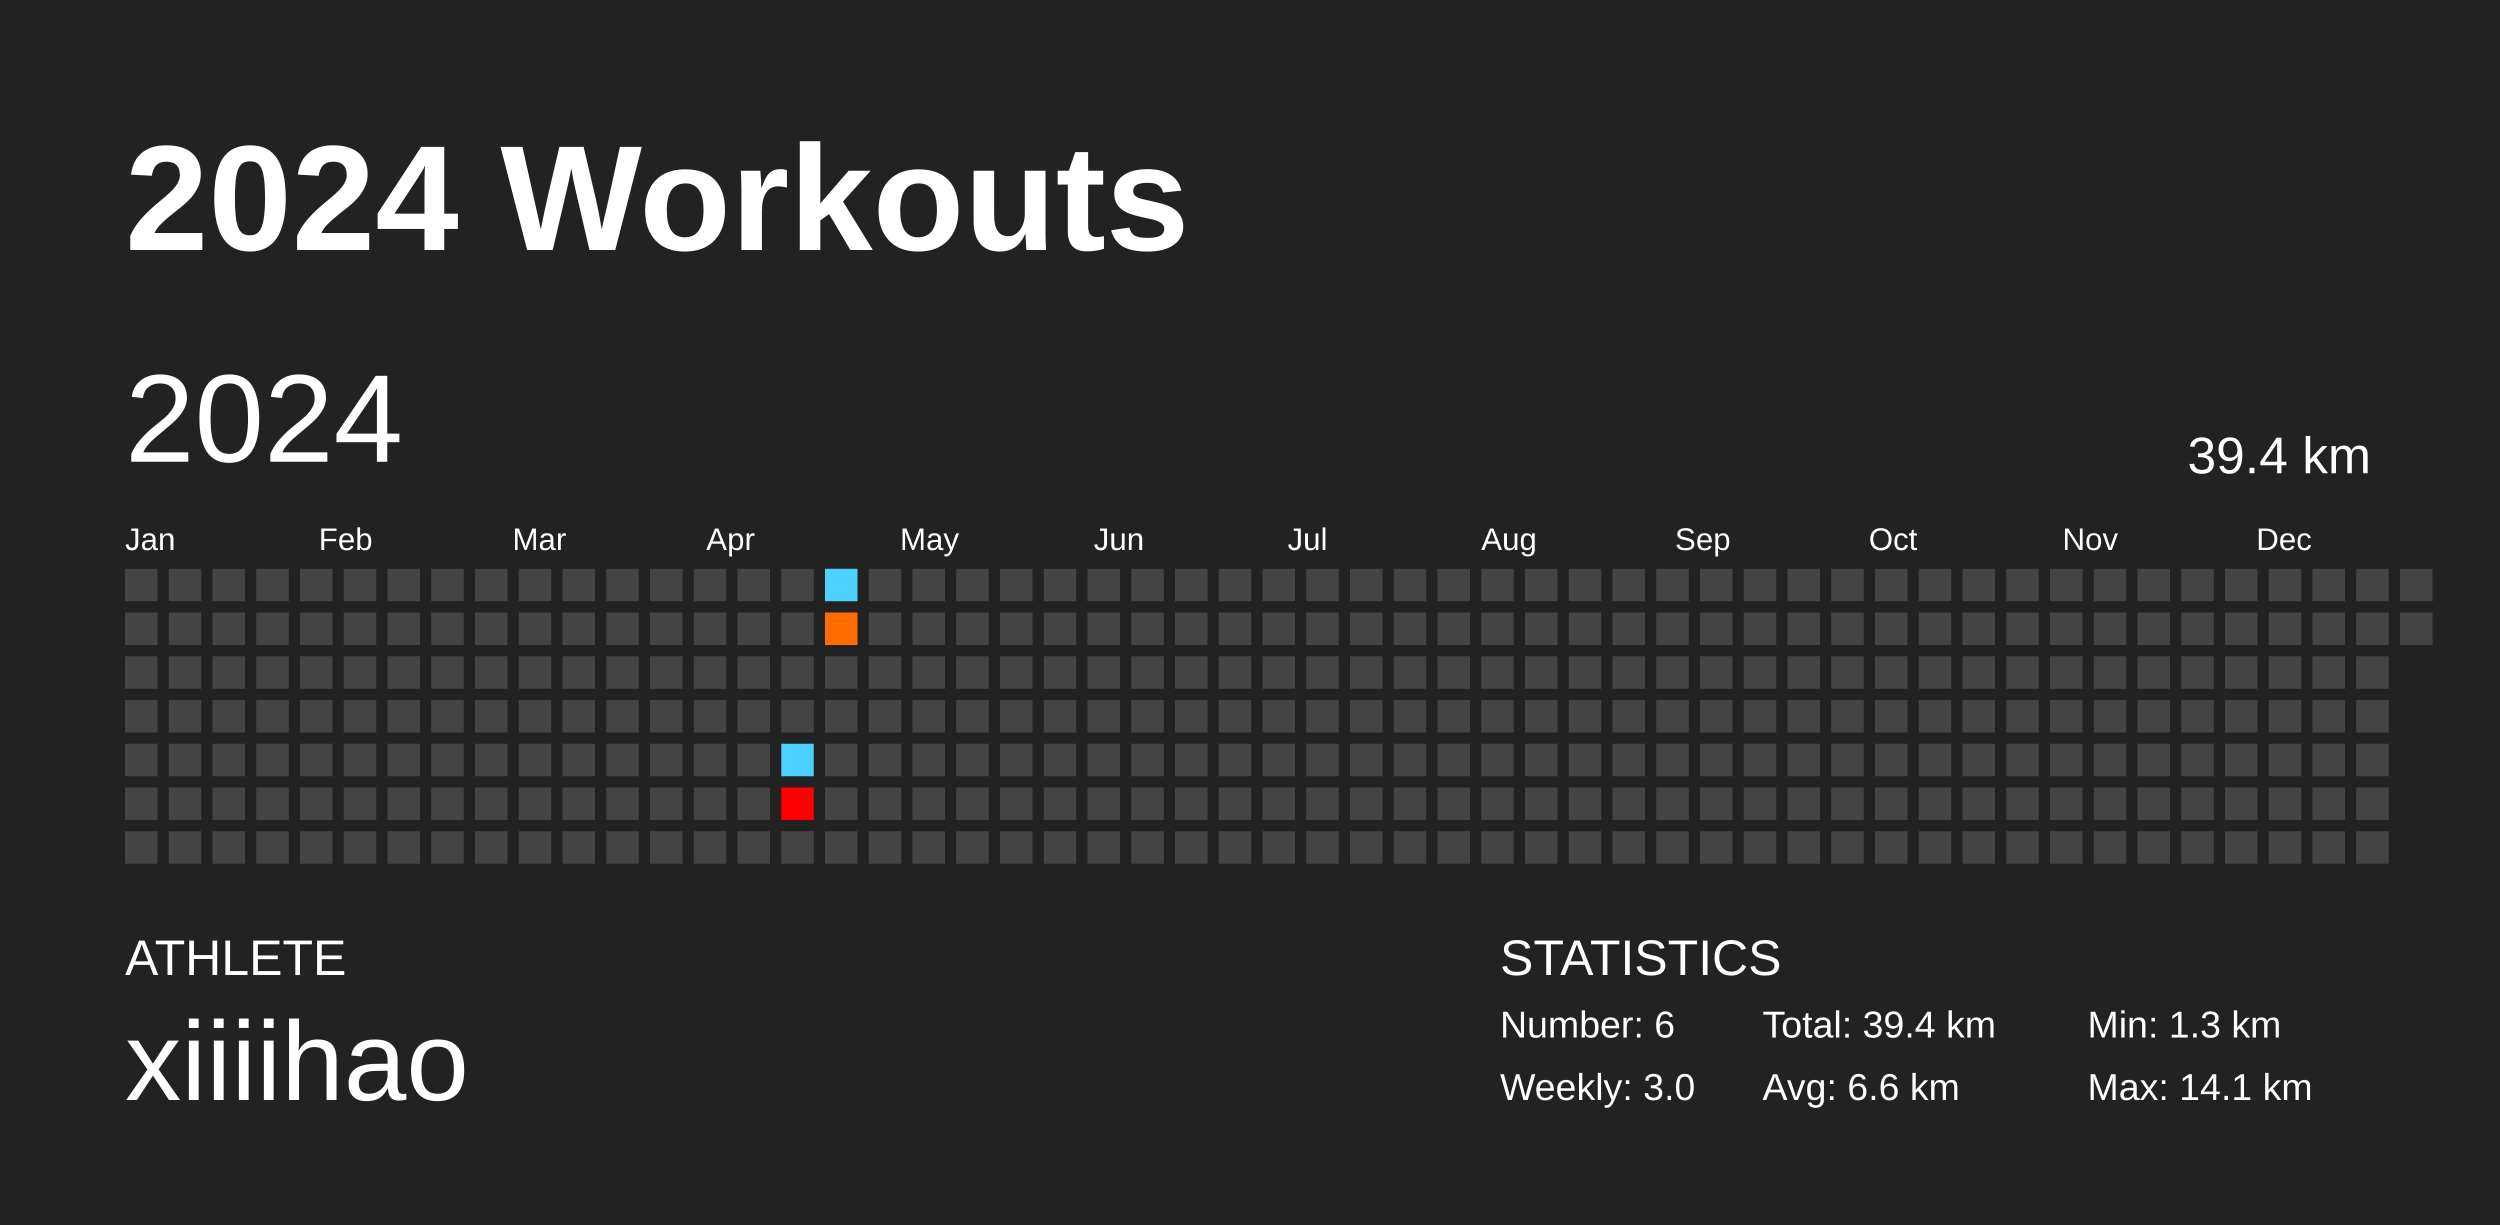
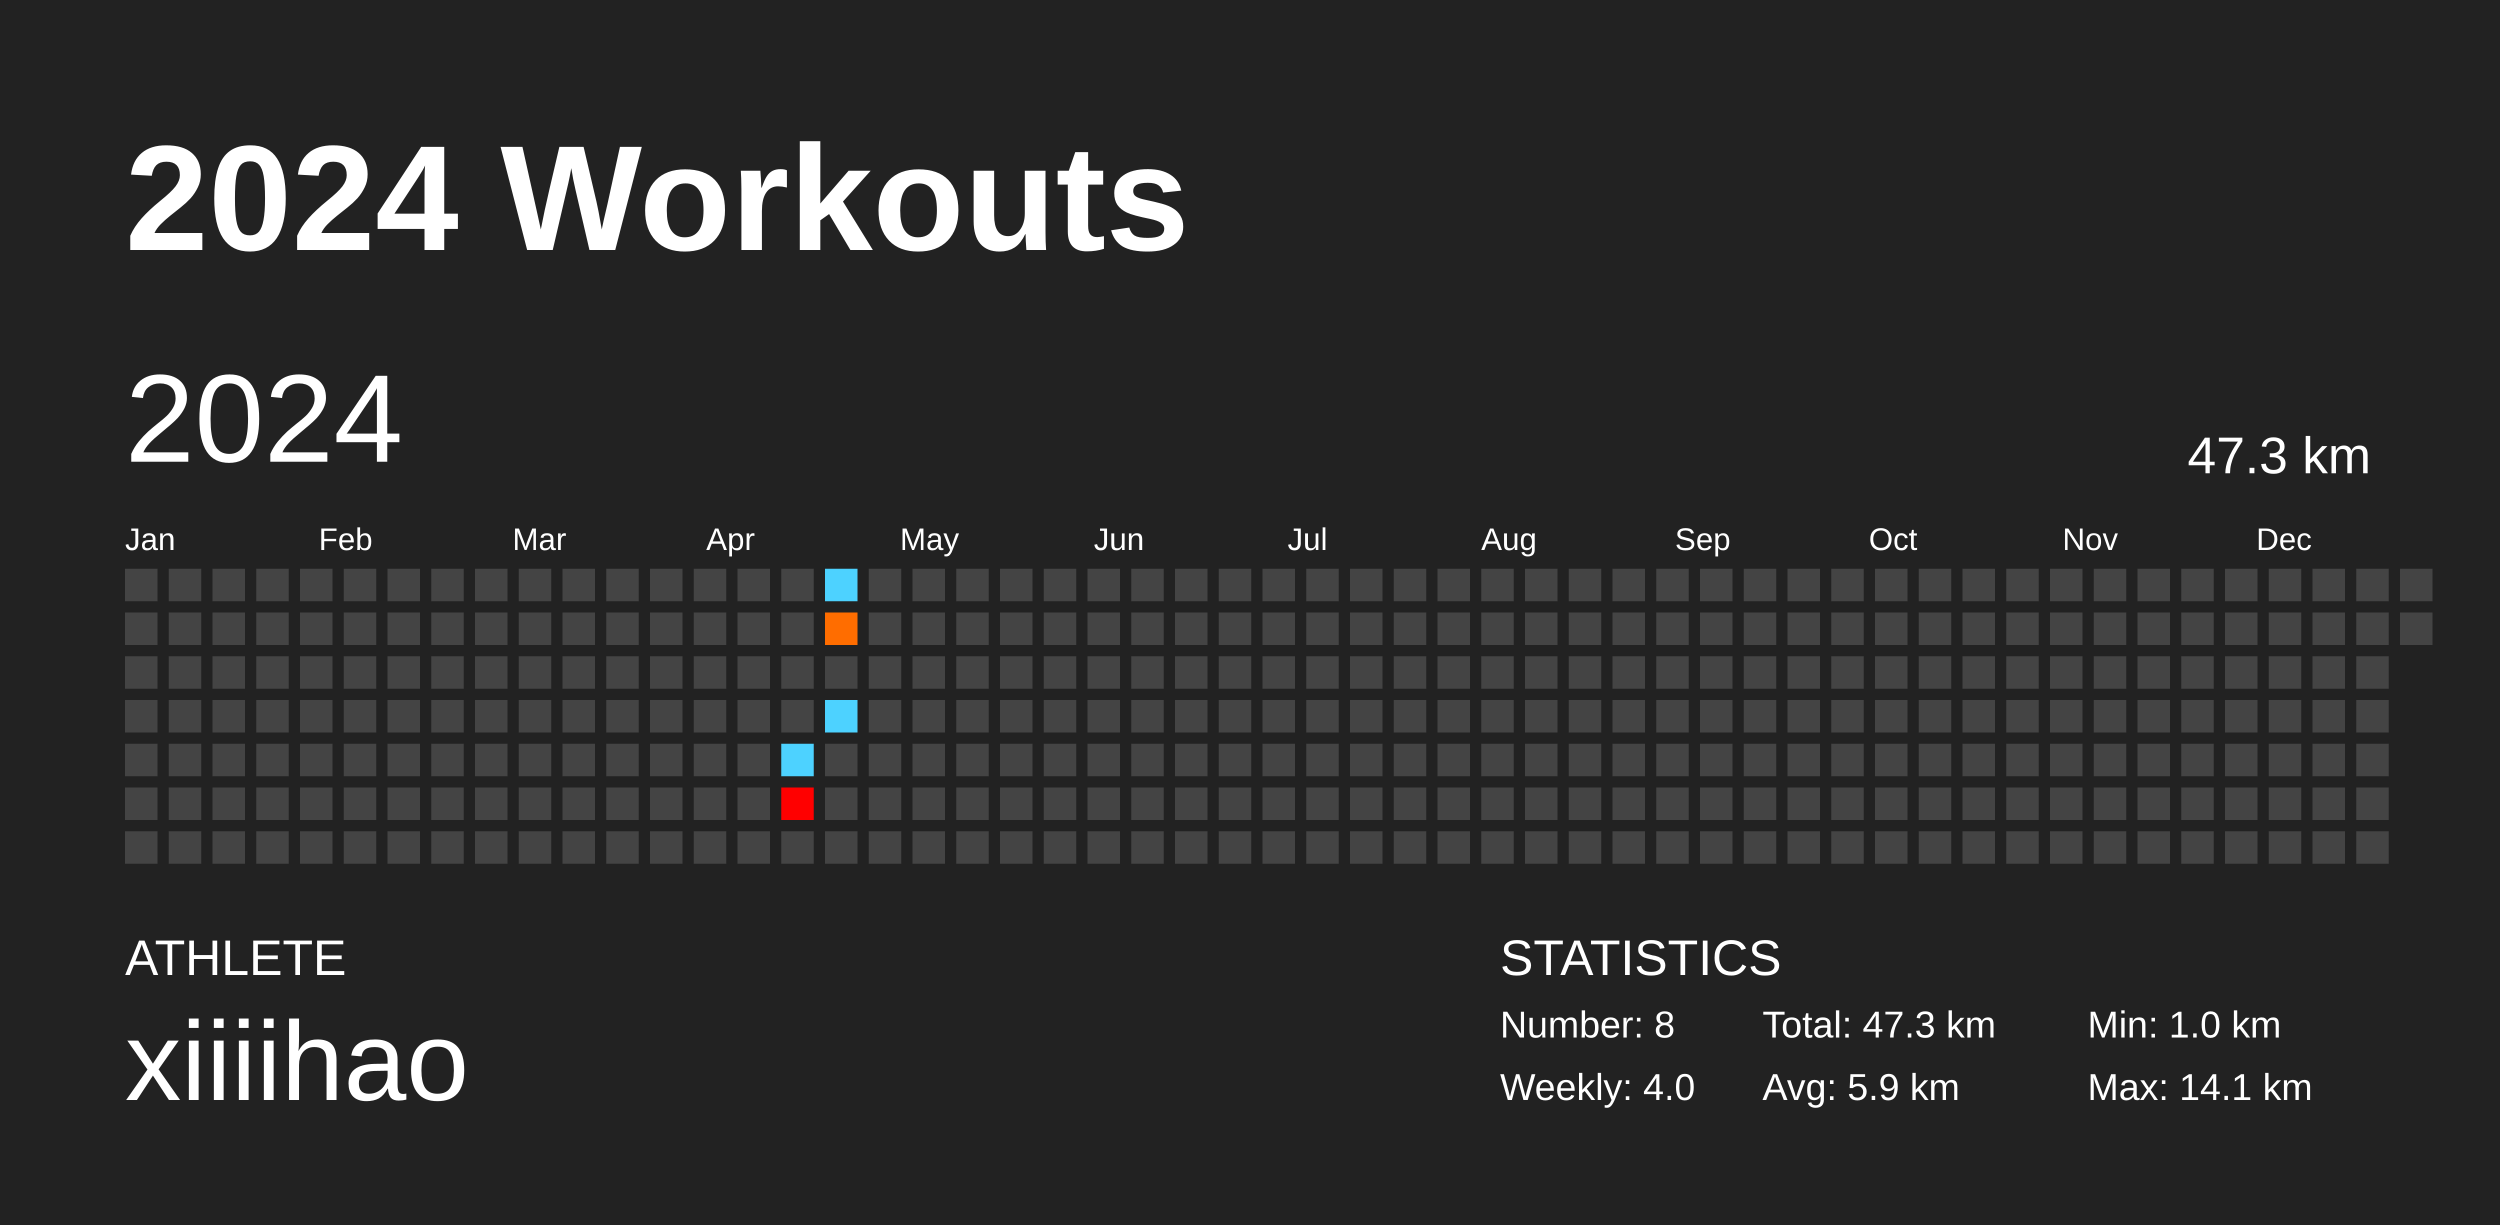
<svg xmlns="http://www.w3.org/2000/svg" baseProfile="full" height="98mm" version="1.1" viewBox="0,0,200,98" width="200mm">
  <defs />
  <rect fill="#222222" height="98" width="200" x="0" y="0" />
  <text fill="#FFFFFF" style="font-size:12px; font-family:Arial; font-weight:bold;" x="10" y="20">2024 Workouts</text>
  <text fill="#FFFFFF" style="font-size:4px; font-family:Arial" x="10" y="78">ATHLETE</text>
  <text fill="#FFFFFF" style="font-size:9px; font-family:Arial" x="10" y="88">xiiiihao</text>
  <text fill="#FFFFFF" style="font-size:4px; font-family:Arial" x="120" y="78">STATISTICS</text>
-   <text fill="#FFFFFF" style="font-size:3px; font-family:Arial" x="120" y="83">Number: 6</text>
-   <text fill="#FFFFFF" style="font-size:3px; font-family:Arial" x="120" y="88">Weekly: 3.0</text>
-   <text fill="#FFFFFF" style="font-size:3px; font-family:Arial" x="141" y="83">Total: 39.4 km</text>
-   <text fill="#FFFFFF" style="font-size:3px; font-family:Arial" x="141" y="88">Avg: 6.6 km</text>
-   <text fill="#FFFFFF" style="font-size:3px; font-family:Arial" x="167" y="83">Min: 1.3 km</text>
+   <text fill="#FFFFFF" style="font-size:3px; font-family:Arial" x="120" y="83">Number: 8</text>
+   <text fill="#FFFFFF" style="font-size:3px; font-family:Arial" x="120" y="88">Weekly: 4.0</text>
+   <text fill="#FFFFFF" style="font-size:3px; font-family:Arial" x="141" y="83">Total: 47.3 km</text>
+   <text fill="#FFFFFF" style="font-size:3px; font-family:Arial" x="141" y="88">Avg: 5.9 km</text>
+   <text fill="#FFFFFF" style="font-size:3px; font-family:Arial" x="167" y="83">Min: 1.0 km</text>
  <text fill="#FFFFFF" style="font-size:3px; font-family:Arial" x="167" y="88">Max: 14.1 km</text>
  <text dominant-baseline="hanging" fill="#FFFFFF" style="font-size:10.0px; font-family:Arial;" x="10" y="30">2024</text>
-   <text dominant-baseline="hanging" fill="#FFFFFF" style="font-size:4.125px; font-family:Arial;" x="175" y="35">39.4 km</text>
+   <text dominant-baseline="hanging" fill="#FFFFFF" style="font-size:4.125px; font-family:Arial;" x="175" y="35">47.3 km</text>
  <text fill="#FFFFFF" style="font-size:2.5px; font-family:Arial" x="10.0" y="44">Jan</text>
  <text fill="#FFFFFF" style="font-size:2.5px; font-family:Arial" x="25.5" y="44">Feb</text>
  <text fill="#FFFFFF" style="font-size:2.5px; font-family:Arial" x="41.0" y="44">Mar</text>
  <text fill="#FFFFFF" style="font-size:2.5px; font-family:Arial" x="56.5" y="44">Apr</text>
  <text fill="#FFFFFF" style="font-size:2.5px; font-family:Arial" x="72.0" y="44">May</text>
  <text fill="#FFFFFF" style="font-size:2.5px; font-family:Arial" x="87.5" y="44">Jun</text>
  <text fill="#FFFFFF" style="font-size:2.5px; font-family:Arial" x="103.0" y="44">Jul</text>
  <text fill="#FFFFFF" style="font-size:2.5px; font-family:Arial" x="118.5" y="44">Aug</text>
  <text fill="#FFFFFF" style="font-size:2.5px; font-family:Arial" x="134.0" y="44">Sep</text>
  <text fill="#FFFFFF" style="font-size:2.5px; font-family:Arial" x="149.5" y="44">Oct</text>
  <text fill="#FFFFFF" style="font-size:2.5px; font-family:Arial" x="165.0" y="44">Nov</text>
  <text fill="#FFFFFF" style="font-size:2.5px; font-family:Arial" x="180.5" y="44">Dec</text>
  <rect fill="#444444" height="2.6" width="2.6" x="10.0" y="45.5" />
  <rect fill="#444444" height="2.6" width="2.6" x="10.0" y="49.0" />
  <rect fill="#444444" height="2.6" width="2.6" x="10.0" y="52.5" />
  <rect fill="#444444" height="2.6" width="2.6" x="10.0" y="56.0" />
  <rect fill="#444444" height="2.6" width="2.6" x="10.0" y="59.5" />
  <rect fill="#444444" height="2.6" width="2.6" x="10.0" y="63.0" />
  <rect fill="#444444" height="2.6" width="2.6" x="10.0" y="66.5" />
  <rect fill="#444444" height="2.6" width="2.6" x="13.5" y="45.5" />
  <rect fill="#444444" height="2.6" width="2.6" x="13.5" y="49.0" />
  <rect fill="#444444" height="2.6" width="2.6" x="13.5" y="52.5" />
  <rect fill="#444444" height="2.6" width="2.6" x="13.5" y="56.0" />
  <rect fill="#444444" height="2.6" width="2.6" x="13.5" y="59.5" />
  <rect fill="#444444" height="2.6" width="2.6" x="13.5" y="63.0" />
  <rect fill="#444444" height="2.6" width="2.6" x="13.5" y="66.5" />
  <rect fill="#444444" height="2.6" width="2.6" x="17.0" y="45.5" />
  <rect fill="#444444" height="2.6" width="2.6" x="17.0" y="49.0" />
  <rect fill="#444444" height="2.6" width="2.6" x="17.0" y="52.5" />
  <rect fill="#444444" height="2.6" width="2.6" x="17.0" y="56.0" />
  <rect fill="#444444" height="2.6" width="2.6" x="17.0" y="59.5" />
  <rect fill="#444444" height="2.6" width="2.6" x="17.0" y="63.0" />
  <rect fill="#444444" height="2.6" width="2.6" x="17.0" y="66.5" />
  <rect fill="#444444" height="2.6" width="2.6" x="20.5" y="45.5" />
  <rect fill="#444444" height="2.6" width="2.6" x="20.5" y="49.0" />
  <rect fill="#444444" height="2.6" width="2.6" x="20.5" y="52.5" />
  <rect fill="#444444" height="2.6" width="2.6" x="20.5" y="56.0" />
  <rect fill="#444444" height="2.6" width="2.6" x="20.5" y="59.5" />
  <rect fill="#444444" height="2.6" width="2.6" x="20.5" y="63.0" />
  <rect fill="#444444" height="2.6" width="2.6" x="20.5" y="66.5" />
  <rect fill="#444444" height="2.6" width="2.6" x="24.0" y="45.5" />
  <rect fill="#444444" height="2.6" width="2.6" x="24.0" y="49.0" />
  <rect fill="#444444" height="2.6" width="2.6" x="24.0" y="52.5" />
  <rect fill="#444444" height="2.6" width="2.6" x="24.0" y="56.0" />
  <rect fill="#444444" height="2.6" width="2.6" x="24.0" y="59.5" />
  <rect fill="#444444" height="2.6" width="2.6" x="24.0" y="63.0" />
  <rect fill="#444444" height="2.6" width="2.6" x="24.0" y="66.5" />
  <rect fill="#444444" height="2.6" width="2.6" x="27.5" y="45.5" />
  <rect fill="#444444" height="2.6" width="2.6" x="27.5" y="49.0" />
  <rect fill="#444444" height="2.6" width="2.6" x="27.5" y="52.5" />
  <rect fill="#444444" height="2.6" width="2.6" x="27.5" y="56.0" />
  <rect fill="#444444" height="2.6" width="2.6" x="27.5" y="59.5" />
  <rect fill="#444444" height="2.6" width="2.6" x="27.5" y="63.0" />
  <rect fill="#444444" height="2.6" width="2.6" x="27.5" y="66.5" />
  <rect fill="#444444" height="2.6" width="2.6" x="31.0" y="45.5" />
  <rect fill="#444444" height="2.6" width="2.6" x="31.0" y="49.0" />
  <rect fill="#444444" height="2.6" width="2.6" x="31.0" y="52.5" />
  <rect fill="#444444" height="2.6" width="2.6" x="31.0" y="56.0" />
  <rect fill="#444444" height="2.6" width="2.6" x="31.0" y="59.5" />
  <rect fill="#444444" height="2.6" width="2.6" x="31.0" y="63.0" />
  <rect fill="#444444" height="2.6" width="2.6" x="31.0" y="66.5" />
  <rect fill="#444444" height="2.6" width="2.6" x="34.5" y="45.5" />
  <rect fill="#444444" height="2.6" width="2.6" x="34.5" y="49.0" />
  <rect fill="#444444" height="2.6" width="2.6" x="34.5" y="52.5" />
  <rect fill="#444444" height="2.6" width="2.6" x="34.5" y="56.0" />
  <rect fill="#444444" height="2.6" width="2.6" x="34.5" y="59.5" />
  <rect fill="#444444" height="2.6" width="2.6" x="34.5" y="63.0" />
  <rect fill="#444444" height="2.6" width="2.6" x="34.5" y="66.5" />
  <rect fill="#444444" height="2.6" width="2.6" x="38.0" y="45.5" />
  <rect fill="#444444" height="2.6" width="2.6" x="38.0" y="49.0" />
  <rect fill="#444444" height="2.6" width="2.6" x="38.0" y="52.5" />
  <rect fill="#444444" height="2.6" width="2.6" x="38.0" y="56.0" />
  <rect fill="#444444" height="2.6" width="2.6" x="38.0" y="59.5" />
  <rect fill="#444444" height="2.6" width="2.6" x="38.0" y="63.0" />
  <rect fill="#444444" height="2.6" width="2.6" x="38.0" y="66.5" />
  <rect fill="#444444" height="2.6" width="2.6" x="41.5" y="45.5" />
  <rect fill="#444444" height="2.6" width="2.6" x="41.5" y="49.0" />
  <rect fill="#444444" height="2.6" width="2.6" x="41.5" y="52.5" />
  <rect fill="#444444" height="2.6" width="2.6" x="41.5" y="56.0" />
  <rect fill="#444444" height="2.6" width="2.6" x="41.5" y="59.5" />
  <rect fill="#444444" height="2.6" width="2.6" x="41.5" y="63.0" />
  <rect fill="#444444" height="2.6" width="2.6" x="41.5" y="66.5" />
  <rect fill="#444444" height="2.6" width="2.6" x="45.0" y="45.5" />
  <rect fill="#444444" height="2.6" width="2.6" x="45.0" y="49.0" />
  <rect fill="#444444" height="2.6" width="2.6" x="45.0" y="52.5" />
  <rect fill="#444444" height="2.6" width="2.6" x="45.0" y="56.0" />
  <rect fill="#444444" height="2.6" width="2.6" x="45.0" y="59.5" />
  <rect fill="#444444" height="2.6" width="2.6" x="45.0" y="63.0" />
  <rect fill="#444444" height="2.6" width="2.6" x="45.0" y="66.5" />
  <rect fill="#444444" height="2.6" width="2.6" x="48.5" y="45.5" />
  <rect fill="#444444" height="2.6" width="2.6" x="48.5" y="49.0" />
  <rect fill="#444444" height="2.6" width="2.6" x="48.5" y="52.5" />
  <rect fill="#444444" height="2.6" width="2.6" x="48.5" y="56.0" />
  <rect fill="#444444" height="2.6" width="2.6" x="48.5" y="59.5" />
  <rect fill="#444444" height="2.6" width="2.6" x="48.5" y="63.0" />
  <rect fill="#444444" height="2.6" width="2.6" x="48.5" y="66.5" />
  <rect fill="#444444" height="2.6" width="2.6" x="52.0" y="45.5" />
  <rect fill="#444444" height="2.6" width="2.6" x="52.0" y="49.0" />
  <rect fill="#444444" height="2.6" width="2.6" x="52.0" y="52.5" />
  <rect fill="#444444" height="2.6" width="2.6" x="52.0" y="56.0" />
  <rect fill="#444444" height="2.6" width="2.6" x="52.0" y="59.5" />
  <rect fill="#444444" height="2.6" width="2.6" x="52.0" y="63.0" />
  <rect fill="#444444" height="2.6" width="2.6" x="52.0" y="66.5" />
  <rect fill="#444444" height="2.6" width="2.6" x="55.5" y="45.5" />
  <rect fill="#444444" height="2.6" width="2.6" x="55.5" y="49.0" />
  <rect fill="#444444" height="2.6" width="2.6" x="55.5" y="52.5" />
  <rect fill="#444444" height="2.6" width="2.6" x="55.5" y="56.0" />
  <rect fill="#444444" height="2.6" width="2.6" x="55.5" y="59.5" />
  <rect fill="#444444" height="2.6" width="2.6" x="55.5" y="63.0" />
  <rect fill="#444444" height="2.6" width="2.6" x="55.5" y="66.5" />
  <rect fill="#444444" height="2.6" width="2.6" x="59.0" y="45.5" />
  <rect fill="#444444" height="2.6" width="2.6" x="59.0" y="49.0" />
  <rect fill="#444444" height="2.6" width="2.6" x="59.0" y="52.5" />
  <rect fill="#444444" height="2.6" width="2.6" x="59.0" y="56.0" />
  <rect fill="#444444" height="2.6" width="2.6" x="59.0" y="59.5" />
  <rect fill="#444444" height="2.6" width="2.6" x="59.0" y="63.0" />
  <rect fill="#444444" height="2.6" width="2.6" x="59.0" y="66.5" />
  <rect fill="#444444" height="2.6" width="2.6" x="62.5" y="45.5" />
  <rect fill="#444444" height="2.6" width="2.6" x="62.5" y="49.0" />
  <rect fill="#444444" height="2.6" width="2.6" x="62.5" y="52.5" />
  <rect fill="#444444" height="2.6" width="2.6" x="62.5" y="56.0" />
  <rect fill="#4dd2ff" height="2.6" width="2.6" x="62.5" y="59.5" />
  <rect fill="#ff0000" height="2.6" width="2.6" x="62.5" y="63.0" />
  <rect fill="#444444" height="2.6" width="2.6" x="62.5" y="66.5" />
  <rect fill="#4dd2ff" height="2.6" width="2.6" x="66.0" y="45.5" />
  <rect fill="#ff6d00" height="2.6" width="2.6" x="66.0" y="49.0" />
  <rect fill="#444444" height="2.6" width="2.6" x="66.0" y="52.5" />
-   <rect fill="#444444" height="2.6" width="2.6" x="66.0" y="56.0" />
+   <rect fill="#4dd2ff" height="2.6" width="2.6" x="66.0" y="56.0" />
  <rect fill="#444444" height="2.6" width="2.6" x="66.0" y="59.5" />
  <rect fill="#444444" height="2.6" width="2.6" x="66.0" y="63.0" />
  <rect fill="#444444" height="2.6" width="2.6" x="66.0" y="66.5" />
  <rect fill="#444444" height="2.6" width="2.6" x="69.5" y="45.5" />
  <rect fill="#444444" height="2.6" width="2.6" x="69.5" y="49.0" />
  <rect fill="#444444" height="2.6" width="2.6" x="69.5" y="52.5" />
  <rect fill="#444444" height="2.6" width="2.6" x="69.5" y="56.0" />
  <rect fill="#444444" height="2.6" width="2.6" x="69.5" y="59.5" />
  <rect fill="#444444" height="2.6" width="2.6" x="69.5" y="63.0" />
  <rect fill="#444444" height="2.6" width="2.6" x="69.5" y="66.5" />
  <rect fill="#444444" height="2.6" width="2.6" x="73.0" y="45.5" />
  <rect fill="#444444" height="2.6" width="2.6" x="73.0" y="49.0" />
  <rect fill="#444444" height="2.6" width="2.6" x="73.0" y="52.5" />
  <rect fill="#444444" height="2.6" width="2.6" x="73.0" y="56.0" />
  <rect fill="#444444" height="2.6" width="2.6" x="73.0" y="59.5" />
  <rect fill="#444444" height="2.6" width="2.6" x="73.0" y="63.0" />
  <rect fill="#444444" height="2.6" width="2.6" x="73.0" y="66.5" />
  <rect fill="#444444" height="2.6" width="2.6" x="76.5" y="45.5" />
  <rect fill="#444444" height="2.6" width="2.6" x="76.5" y="49.0" />
  <rect fill="#444444" height="2.6" width="2.6" x="76.5" y="52.5" />
  <rect fill="#444444" height="2.6" width="2.6" x="76.5" y="56.0" />
  <rect fill="#444444" height="2.6" width="2.6" x="76.5" y="59.5" />
  <rect fill="#444444" height="2.6" width="2.6" x="76.5" y="63.0" />
  <rect fill="#444444" height="2.6" width="2.6" x="76.5" y="66.5" />
  <rect fill="#444444" height="2.6" width="2.6" x="80.0" y="45.5" />
  <rect fill="#444444" height="2.6" width="2.6" x="80.0" y="49.0" />
  <rect fill="#444444" height="2.6" width="2.6" x="80.0" y="52.5" />
  <rect fill="#444444" height="2.6" width="2.6" x="80.0" y="56.0" />
  <rect fill="#444444" height="2.6" width="2.6" x="80.0" y="59.5" />
  <rect fill="#444444" height="2.6" width="2.6" x="80.0" y="63.0" />
  <rect fill="#444444" height="2.6" width="2.6" x="80.0" y="66.5" />
  <rect fill="#444444" height="2.6" width="2.6" x="83.5" y="45.5" />
  <rect fill="#444444" height="2.6" width="2.6" x="83.5" y="49.0" />
  <rect fill="#444444" height="2.6" width="2.6" x="83.5" y="52.5" />
  <rect fill="#444444" height="2.6" width="2.6" x="83.5" y="56.0" />
  <rect fill="#444444" height="2.6" width="2.6" x="83.5" y="59.5" />
  <rect fill="#444444" height="2.6" width="2.6" x="83.5" y="63.0" />
  <rect fill="#444444" height="2.6" width="2.6" x="83.5" y="66.5" />
  <rect fill="#444444" height="2.6" width="2.6" x="87.0" y="45.5" />
  <rect fill="#444444" height="2.6" width="2.6" x="87.0" y="49.0" />
  <rect fill="#444444" height="2.6" width="2.6" x="87.0" y="52.5" />
  <rect fill="#444444" height="2.6" width="2.6" x="87.0" y="56.0" />
  <rect fill="#444444" height="2.6" width="2.6" x="87.0" y="59.5" />
  <rect fill="#444444" height="2.6" width="2.6" x="87.0" y="63.0" />
  <rect fill="#444444" height="2.6" width="2.6" x="87.0" y="66.5" />
  <rect fill="#444444" height="2.6" width="2.6" x="90.5" y="45.5" />
  <rect fill="#444444" height="2.6" width="2.6" x="90.5" y="49.0" />
  <rect fill="#444444" height="2.6" width="2.6" x="90.5" y="52.5" />
  <rect fill="#444444" height="2.6" width="2.6" x="90.5" y="56.0" />
  <rect fill="#444444" height="2.6" width="2.6" x="90.5" y="59.5" />
  <rect fill="#444444" height="2.6" width="2.6" x="90.5" y="63.0" />
  <rect fill="#444444" height="2.6" width="2.6" x="90.5" y="66.5" />
  <rect fill="#444444" height="2.6" width="2.6" x="94.0" y="45.5" />
  <rect fill="#444444" height="2.6" width="2.6" x="94.0" y="49.0" />
  <rect fill="#444444" height="2.6" width="2.6" x="94.0" y="52.5" />
  <rect fill="#444444" height="2.6" width="2.6" x="94.0" y="56.0" />
  <rect fill="#444444" height="2.6" width="2.6" x="94.0" y="59.5" />
  <rect fill="#444444" height="2.6" width="2.6" x="94.0" y="63.0" />
  <rect fill="#444444" height="2.6" width="2.6" x="94.0" y="66.5" />
  <rect fill="#444444" height="2.6" width="2.6" x="97.5" y="45.5" />
  <rect fill="#444444" height="2.6" width="2.6" x="97.5" y="49.0" />
  <rect fill="#444444" height="2.6" width="2.6" x="97.5" y="52.5" />
  <rect fill="#444444" height="2.6" width="2.6" x="97.5" y="56.0" />
  <rect fill="#444444" height="2.6" width="2.6" x="97.5" y="59.5" />
  <rect fill="#444444" height="2.6" width="2.6" x="97.5" y="63.0" />
  <rect fill="#444444" height="2.6" width="2.6" x="97.5" y="66.5" />
  <rect fill="#444444" height="2.6" width="2.6" x="101.0" y="45.5" />
  <rect fill="#444444" height="2.6" width="2.6" x="101.0" y="49.0" />
  <rect fill="#444444" height="2.6" width="2.6" x="101.0" y="52.5" />
  <rect fill="#444444" height="2.6" width="2.6" x="101.0" y="56.0" />
  <rect fill="#444444" height="2.6" width="2.6" x="101.0" y="59.5" />
  <rect fill="#444444" height="2.6" width="2.6" x="101.0" y="63.0" />
  <rect fill="#444444" height="2.6" width="2.6" x="101.0" y="66.5" />
  <rect fill="#444444" height="2.6" width="2.6" x="104.5" y="45.5" />
  <rect fill="#444444" height="2.6" width="2.6" x="104.5" y="49.0" />
  <rect fill="#444444" height="2.6" width="2.6" x="104.5" y="52.5" />
  <rect fill="#444444" height="2.6" width="2.6" x="104.5" y="56.0" />
  <rect fill="#444444" height="2.6" width="2.6" x="104.5" y="59.5" />
  <rect fill="#444444" height="2.6" width="2.6" x="104.5" y="63.0" />
  <rect fill="#444444" height="2.6" width="2.6" x="104.5" y="66.5" />
  <rect fill="#444444" height="2.6" width="2.6" x="108.0" y="45.5" />
  <rect fill="#444444" height="2.6" width="2.6" x="108.0" y="49.0" />
  <rect fill="#444444" height="2.6" width="2.6" x="108.0" y="52.5" />
  <rect fill="#444444" height="2.6" width="2.6" x="108.0" y="56.0" />
  <rect fill="#444444" height="2.6" width="2.6" x="108.0" y="59.5" />
  <rect fill="#444444" height="2.6" width="2.6" x="108.0" y="63.0" />
  <rect fill="#444444" height="2.6" width="2.6" x="108.0" y="66.5" />
  <rect fill="#444444" height="2.6" width="2.6" x="111.5" y="45.5" />
  <rect fill="#444444" height="2.6" width="2.6" x="111.5" y="49.0" />
  <rect fill="#444444" height="2.6" width="2.6" x="111.5" y="52.5" />
  <rect fill="#444444" height="2.6" width="2.6" x="111.5" y="56.0" />
  <rect fill="#444444" height="2.6" width="2.6" x="111.5" y="59.5" />
  <rect fill="#444444" height="2.6" width="2.6" x="111.5" y="63.0" />
  <rect fill="#444444" height="2.6" width="2.6" x="111.5" y="66.5" />
  <rect fill="#444444" height="2.6" width="2.6" x="115.0" y="45.5" />
  <rect fill="#444444" height="2.6" width="2.6" x="115.0" y="49.0" />
  <rect fill="#444444" height="2.6" width="2.6" x="115.0" y="52.5" />
  <rect fill="#444444" height="2.6" width="2.6" x="115.0" y="56.0" />
  <rect fill="#444444" height="2.6" width="2.6" x="115.0" y="59.5" />
  <rect fill="#444444" height="2.6" width="2.6" x="115.0" y="63.0" />
  <rect fill="#444444" height="2.6" width="2.6" x="115.0" y="66.5" />
  <rect fill="#444444" height="2.6" width="2.6" x="118.5" y="45.5" />
  <rect fill="#444444" height="2.6" width="2.6" x="118.5" y="49.0" />
  <rect fill="#444444" height="2.6" width="2.6" x="118.5" y="52.5" />
  <rect fill="#444444" height="2.6" width="2.6" x="118.5" y="56.0" />
  <rect fill="#444444" height="2.6" width="2.6" x="118.5" y="59.5" />
  <rect fill="#444444" height="2.6" width="2.6" x="118.5" y="63.0" />
  <rect fill="#444444" height="2.6" width="2.6" x="118.5" y="66.5" />
  <rect fill="#444444" height="2.6" width="2.6" x="122.0" y="45.5" />
  <rect fill="#444444" height="2.6" width="2.6" x="122.0" y="49.0" />
  <rect fill="#444444" height="2.6" width="2.6" x="122.0" y="52.5" />
  <rect fill="#444444" height="2.6" width="2.6" x="122.0" y="56.0" />
  <rect fill="#444444" height="2.6" width="2.6" x="122.0" y="59.5" />
  <rect fill="#444444" height="2.6" width="2.6" x="122.0" y="63.0" />
  <rect fill="#444444" height="2.6" width="2.6" x="122.0" y="66.5" />
  <rect fill="#444444" height="2.6" width="2.6" x="125.5" y="45.5" />
  <rect fill="#444444" height="2.6" width="2.6" x="125.5" y="49.0" />
  <rect fill="#444444" height="2.6" width="2.6" x="125.5" y="52.5" />
  <rect fill="#444444" height="2.6" width="2.6" x="125.5" y="56.0" />
  <rect fill="#444444" height="2.6" width="2.6" x="125.5" y="59.5" />
  <rect fill="#444444" height="2.6" width="2.6" x="125.5" y="63.0" />
  <rect fill="#444444" height="2.6" width="2.6" x="125.5" y="66.5" />
  <rect fill="#444444" height="2.6" width="2.6" x="129.0" y="45.5" />
  <rect fill="#444444" height="2.6" width="2.6" x="129.0" y="49.0" />
  <rect fill="#444444" height="2.6" width="2.6" x="129.0" y="52.5" />
  <rect fill="#444444" height="2.6" width="2.6" x="129.0" y="56.0" />
  <rect fill="#444444" height="2.6" width="2.6" x="129.0" y="59.5" />
  <rect fill="#444444" height="2.6" width="2.6" x="129.0" y="63.0" />
  <rect fill="#444444" height="2.6" width="2.6" x="129.0" y="66.5" />
  <rect fill="#444444" height="2.6" width="2.6" x="132.5" y="45.5" />
  <rect fill="#444444" height="2.6" width="2.6" x="132.5" y="49.0" />
  <rect fill="#444444" height="2.6" width="2.6" x="132.5" y="52.5" />
  <rect fill="#444444" height="2.6" width="2.6" x="132.5" y="56.0" />
  <rect fill="#444444" height="2.6" width="2.6" x="132.5" y="59.5" />
  <rect fill="#444444" height="2.6" width="2.6" x="132.5" y="63.0" />
  <rect fill="#444444" height="2.6" width="2.6" x="132.5" y="66.5" />
  <rect fill="#444444" height="2.6" width="2.6" x="136.0" y="45.5" />
  <rect fill="#444444" height="2.6" width="2.6" x="136.0" y="49.0" />
  <rect fill="#444444" height="2.6" width="2.6" x="136.0" y="52.5" />
  <rect fill="#444444" height="2.6" width="2.6" x="136.0" y="56.0" />
  <rect fill="#444444" height="2.6" width="2.6" x="136.0" y="59.5" />
  <rect fill="#444444" height="2.6" width="2.6" x="136.0" y="63.0" />
  <rect fill="#444444" height="2.6" width="2.6" x="136.0" y="66.5" />
  <rect fill="#444444" height="2.6" width="2.6" x="139.5" y="45.5" />
  <rect fill="#444444" height="2.6" width="2.6" x="139.5" y="49.0" />
  <rect fill="#444444" height="2.6" width="2.6" x="139.5" y="52.5" />
  <rect fill="#444444" height="2.6" width="2.6" x="139.5" y="56.0" />
  <rect fill="#444444" height="2.6" width="2.6" x="139.5" y="59.5" />
  <rect fill="#444444" height="2.6" width="2.6" x="139.5" y="63.0" />
  <rect fill="#444444" height="2.6" width="2.6" x="139.5" y="66.5" />
  <rect fill="#444444" height="2.6" width="2.6" x="143.0" y="45.5" />
  <rect fill="#444444" height="2.6" width="2.6" x="143.0" y="49.0" />
  <rect fill="#444444" height="2.6" width="2.6" x="143.0" y="52.5" />
  <rect fill="#444444" height="2.6" width="2.6" x="143.0" y="56.0" />
  <rect fill="#444444" height="2.6" width="2.6" x="143.0" y="59.5" />
  <rect fill="#444444" height="2.6" width="2.6" x="143.0" y="63.0" />
  <rect fill="#444444" height="2.6" width="2.6" x="143.0" y="66.5" />
  <rect fill="#444444" height="2.6" width="2.6" x="146.5" y="45.5" />
  <rect fill="#444444" height="2.6" width="2.6" x="146.5" y="49.0" />
  <rect fill="#444444" height="2.6" width="2.6" x="146.5" y="52.5" />
  <rect fill="#444444" height="2.6" width="2.6" x="146.5" y="56.0" />
  <rect fill="#444444" height="2.6" width="2.6" x="146.5" y="59.5" />
  <rect fill="#444444" height="2.6" width="2.6" x="146.5" y="63.0" />
  <rect fill="#444444" height="2.6" width="2.6" x="146.5" y="66.5" />
  <rect fill="#444444" height="2.6" width="2.6" x="150.0" y="45.5" />
  <rect fill="#444444" height="2.6" width="2.6" x="150.0" y="49.0" />
  <rect fill="#444444" height="2.6" width="2.6" x="150.0" y="52.5" />
  <rect fill="#444444" height="2.6" width="2.6" x="150.0" y="56.0" />
  <rect fill="#444444" height="2.6" width="2.6" x="150.0" y="59.5" />
  <rect fill="#444444" height="2.6" width="2.6" x="150.0" y="63.0" />
  <rect fill="#444444" height="2.6" width="2.6" x="150.0" y="66.5" />
  <rect fill="#444444" height="2.6" width="2.6" x="153.5" y="45.5" />
  <rect fill="#444444" height="2.6" width="2.6" x="153.5" y="49.0" />
  <rect fill="#444444" height="2.6" width="2.6" x="153.5" y="52.5" />
  <rect fill="#444444" height="2.6" width="2.6" x="153.5" y="56.0" />
  <rect fill="#444444" height="2.6" width="2.6" x="153.5" y="59.5" />
  <rect fill="#444444" height="2.6" width="2.6" x="153.5" y="63.0" />
  <rect fill="#444444" height="2.6" width="2.6" x="153.5" y="66.5" />
  <rect fill="#444444" height="2.6" width="2.6" x="157.0" y="45.5" />
  <rect fill="#444444" height="2.6" width="2.6" x="157.0" y="49.0" />
  <rect fill="#444444" height="2.6" width="2.6" x="157.0" y="52.5" />
  <rect fill="#444444" height="2.6" width="2.6" x="157.0" y="56.0" />
  <rect fill="#444444" height="2.6" width="2.6" x="157.0" y="59.5" />
  <rect fill="#444444" height="2.6" width="2.6" x="157.0" y="63.0" />
  <rect fill="#444444" height="2.6" width="2.6" x="157.0" y="66.5" />
  <rect fill="#444444" height="2.6" width="2.6" x="160.5" y="45.5" />
  <rect fill="#444444" height="2.6" width="2.6" x="160.5" y="49.0" />
  <rect fill="#444444" height="2.6" width="2.6" x="160.5" y="52.5" />
  <rect fill="#444444" height="2.6" width="2.6" x="160.5" y="56.0" />
  <rect fill="#444444" height="2.6" width="2.6" x="160.5" y="59.5" />
  <rect fill="#444444" height="2.6" width="2.6" x="160.5" y="63.0" />
  <rect fill="#444444" height="2.6" width="2.6" x="160.5" y="66.5" />
  <rect fill="#444444" height="2.6" width="2.6" x="164.0" y="45.5" />
  <rect fill="#444444" height="2.6" width="2.6" x="164.0" y="49.0" />
  <rect fill="#444444" height="2.6" width="2.6" x="164.0" y="52.5" />
  <rect fill="#444444" height="2.6" width="2.6" x="164.0" y="56.0" />
  <rect fill="#444444" height="2.6" width="2.6" x="164.0" y="59.5" />
  <rect fill="#444444" height="2.6" width="2.6" x="164.0" y="63.0" />
  <rect fill="#444444" height="2.6" width="2.6" x="164.0" y="66.5" />
  <rect fill="#444444" height="2.6" width="2.6" x="167.5" y="45.5" />
  <rect fill="#444444" height="2.6" width="2.6" x="167.5" y="49.0" />
  <rect fill="#444444" height="2.6" width="2.6" x="167.5" y="52.5" />
  <rect fill="#444444" height="2.6" width="2.6" x="167.5" y="56.0" />
  <rect fill="#444444" height="2.6" width="2.6" x="167.5" y="59.5" />
  <rect fill="#444444" height="2.6" width="2.6" x="167.5" y="63.0" />
  <rect fill="#444444" height="2.6" width="2.6" x="167.5" y="66.5" />
  <rect fill="#444444" height="2.6" width="2.6" x="171.0" y="45.5" />
  <rect fill="#444444" height="2.6" width="2.6" x="171.0" y="49.0" />
  <rect fill="#444444" height="2.6" width="2.6" x="171.0" y="52.5" />
  <rect fill="#444444" height="2.6" width="2.6" x="171.0" y="56.0" />
  <rect fill="#444444" height="2.6" width="2.6" x="171.0" y="59.5" />
  <rect fill="#444444" height="2.6" width="2.6" x="171.0" y="63.0" />
  <rect fill="#444444" height="2.6" width="2.6" x="171.0" y="66.5" />
  <rect fill="#444444" height="2.6" width="2.6" x="174.5" y="45.5" />
  <rect fill="#444444" height="2.6" width="2.6" x="174.5" y="49.0" />
  <rect fill="#444444" height="2.6" width="2.6" x="174.5" y="52.5" />
  <rect fill="#444444" height="2.6" width="2.6" x="174.5" y="56.0" />
  <rect fill="#444444" height="2.6" width="2.6" x="174.5" y="59.5" />
  <rect fill="#444444" height="2.6" width="2.6" x="174.5" y="63.0" />
  <rect fill="#444444" height="2.6" width="2.6" x="174.5" y="66.5" />
  <rect fill="#444444" height="2.6" width="2.6" x="178.0" y="45.5" />
  <rect fill="#444444" height="2.6" width="2.6" x="178.0" y="49.0" />
  <rect fill="#444444" height="2.6" width="2.6" x="178.0" y="52.5" />
  <rect fill="#444444" height="2.6" width="2.6" x="178.0" y="56.0" />
  <rect fill="#444444" height="2.6" width="2.6" x="178.0" y="59.5" />
  <rect fill="#444444" height="2.6" width="2.6" x="178.0" y="63.0" />
  <rect fill="#444444" height="2.6" width="2.6" x="178.0" y="66.5" />
  <rect fill="#444444" height="2.6" width="2.6" x="181.5" y="45.5" />
  <rect fill="#444444" height="2.6" width="2.6" x="181.5" y="49.0" />
  <rect fill="#444444" height="2.6" width="2.6" x="181.5" y="52.5" />
  <rect fill="#444444" height="2.6" width="2.6" x="181.5" y="56.0" />
  <rect fill="#444444" height="2.6" width="2.6" x="181.5" y="59.5" />
  <rect fill="#444444" height="2.6" width="2.6" x="181.5" y="63.0" />
  <rect fill="#444444" height="2.6" width="2.6" x="181.5" y="66.5" />
  <rect fill="#444444" height="2.6" width="2.6" x="185.0" y="45.5" />
  <rect fill="#444444" height="2.6" width="2.6" x="185.0" y="49.0" />
  <rect fill="#444444" height="2.6" width="2.6" x="185.0" y="52.5" />
  <rect fill="#444444" height="2.6" width="2.6" x="185.0" y="56.0" />
  <rect fill="#444444" height="2.6" width="2.6" x="185.0" y="59.5" />
  <rect fill="#444444" height="2.6" width="2.6" x="185.0" y="63.0" />
  <rect fill="#444444" height="2.6" width="2.6" x="185.0" y="66.5" />
  <rect fill="#444444" height="2.6" width="2.6" x="188.5" y="45.5" />
  <rect fill="#444444" height="2.6" width="2.6" x="188.5" y="49.0" />
  <rect fill="#444444" height="2.6" width="2.6" x="188.5" y="52.5" />
  <rect fill="#444444" height="2.6" width="2.6" x="188.5" y="56.0" />
  <rect fill="#444444" height="2.6" width="2.6" x="188.5" y="59.5" />
  <rect fill="#444444" height="2.6" width="2.6" x="188.5" y="63.0" />
  <rect fill="#444444" height="2.6" width="2.6" x="188.5" y="66.5" />
  <rect fill="#444444" height="2.6" width="2.6" x="192.0" y="45.5" />
  <rect fill="#444444" height="2.6" width="2.6" x="192.0" y="49.0" />
</svg>
